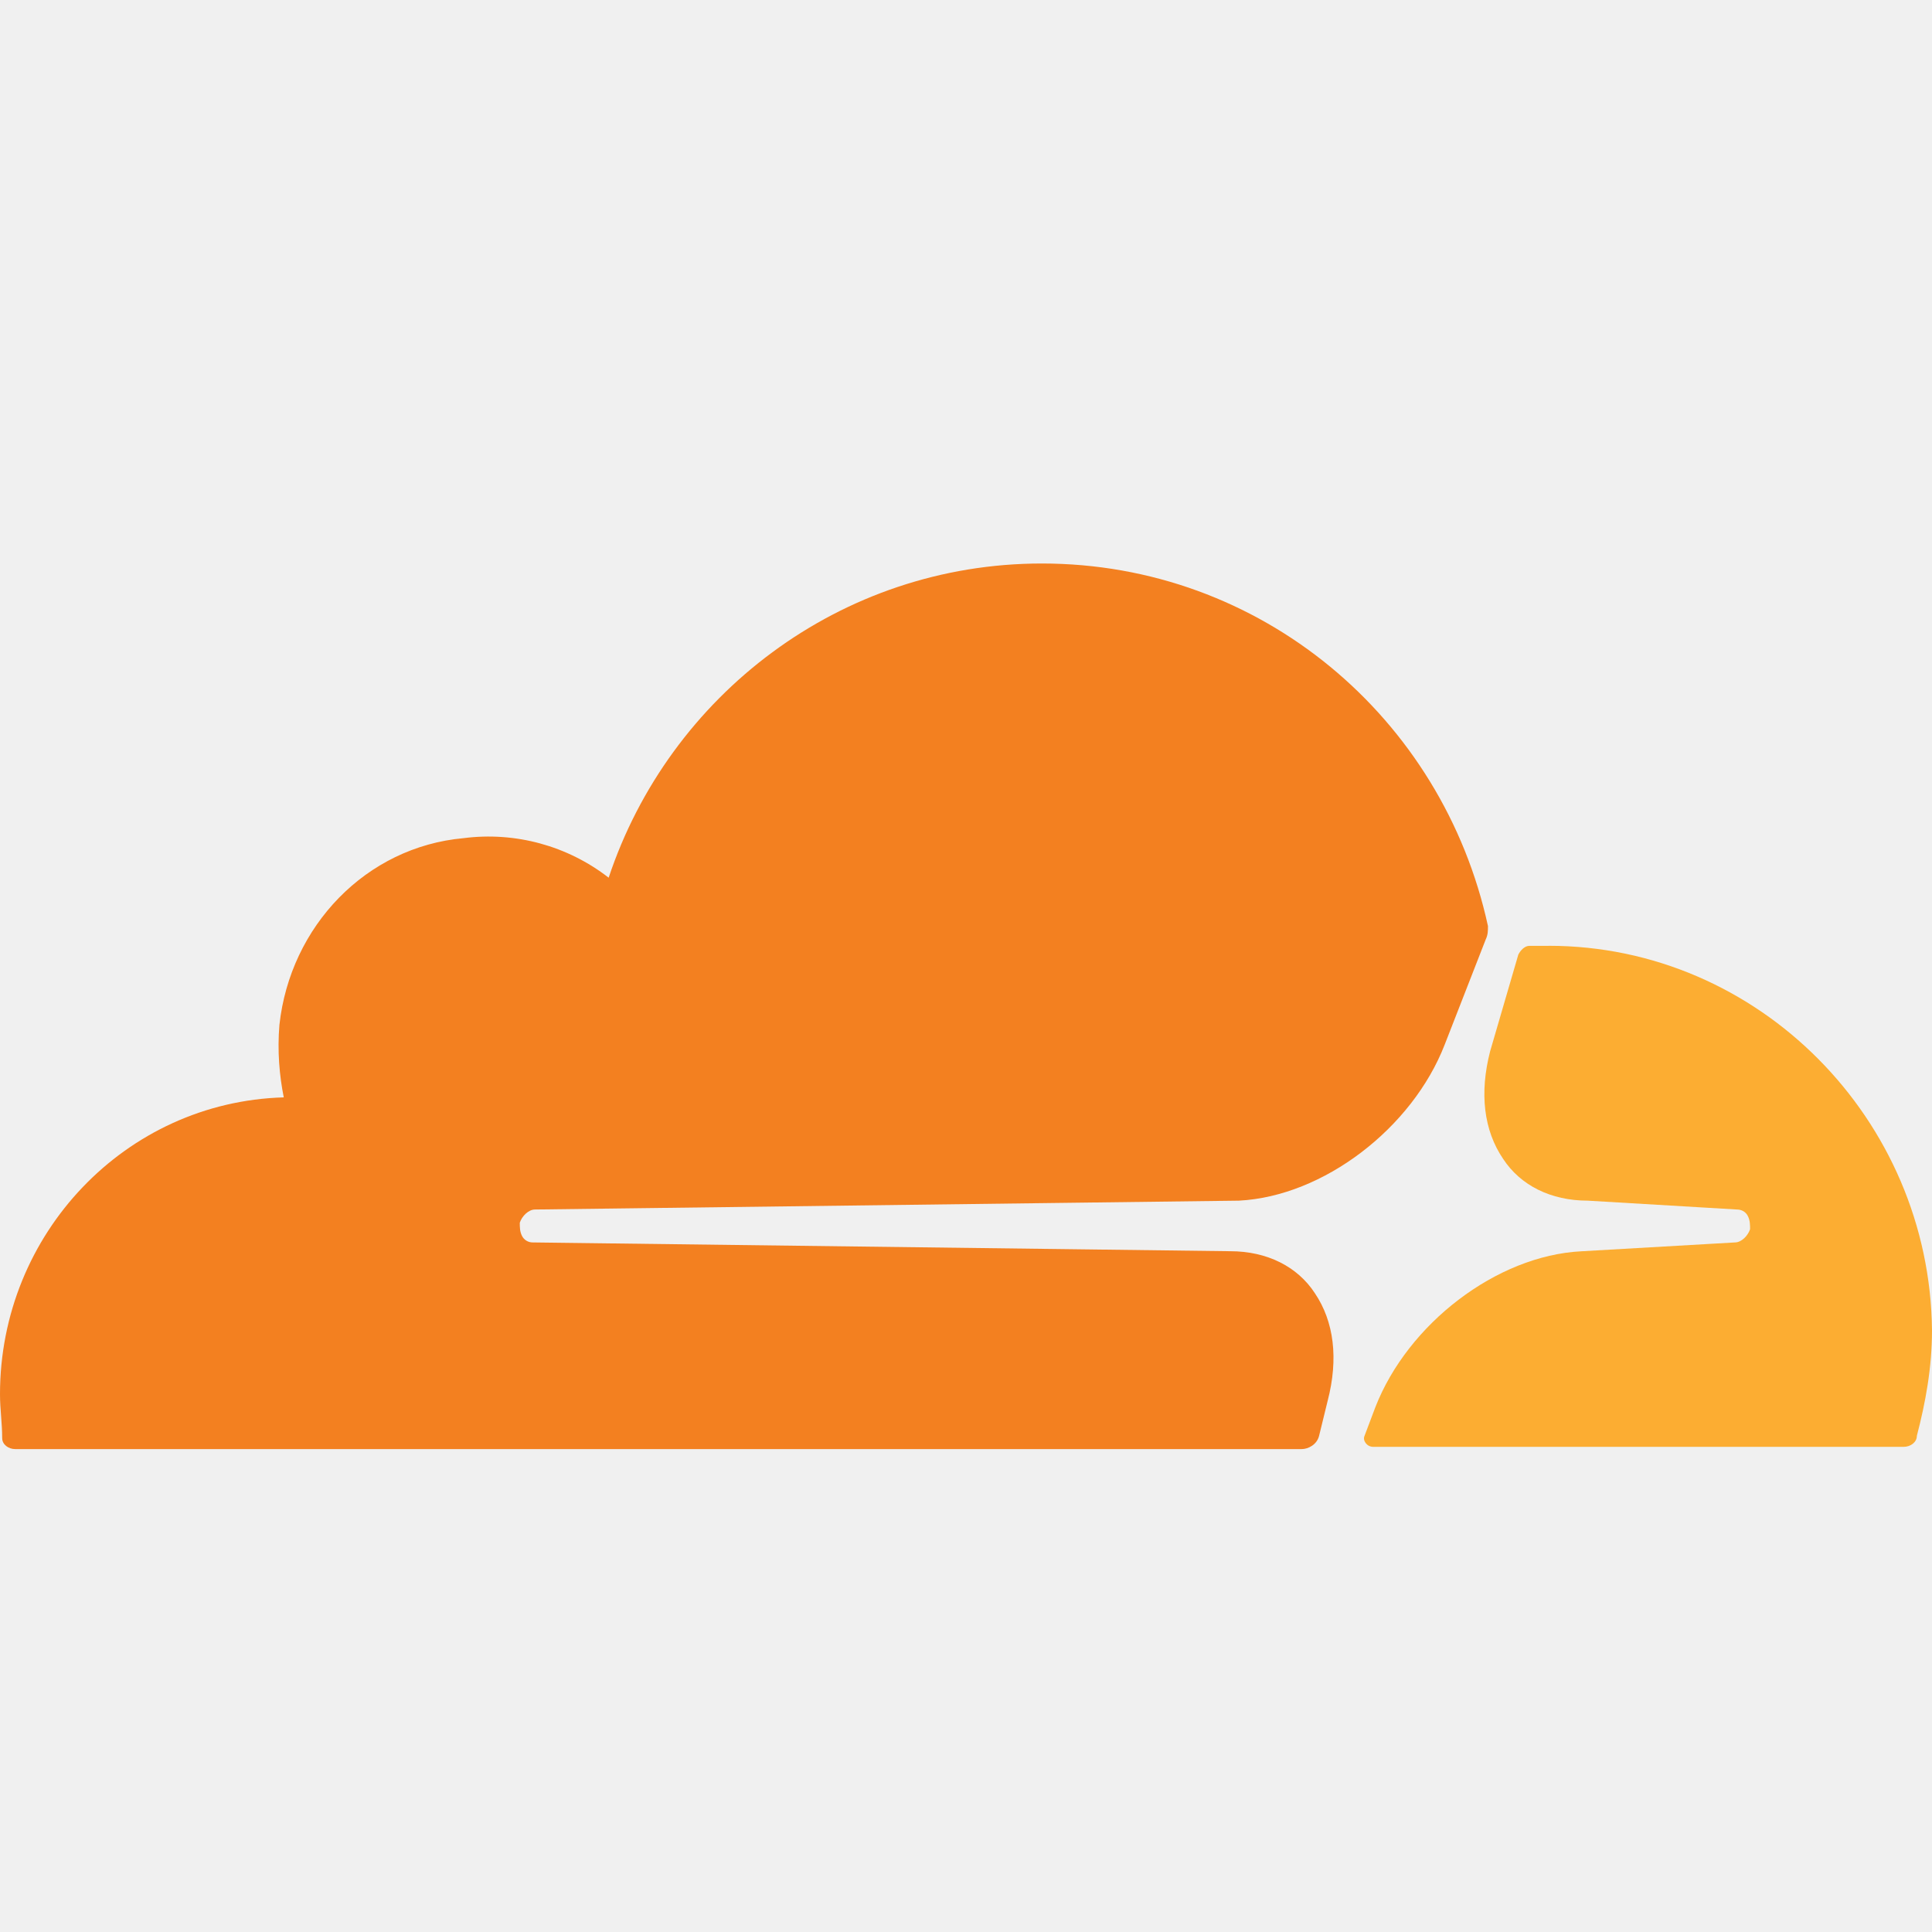
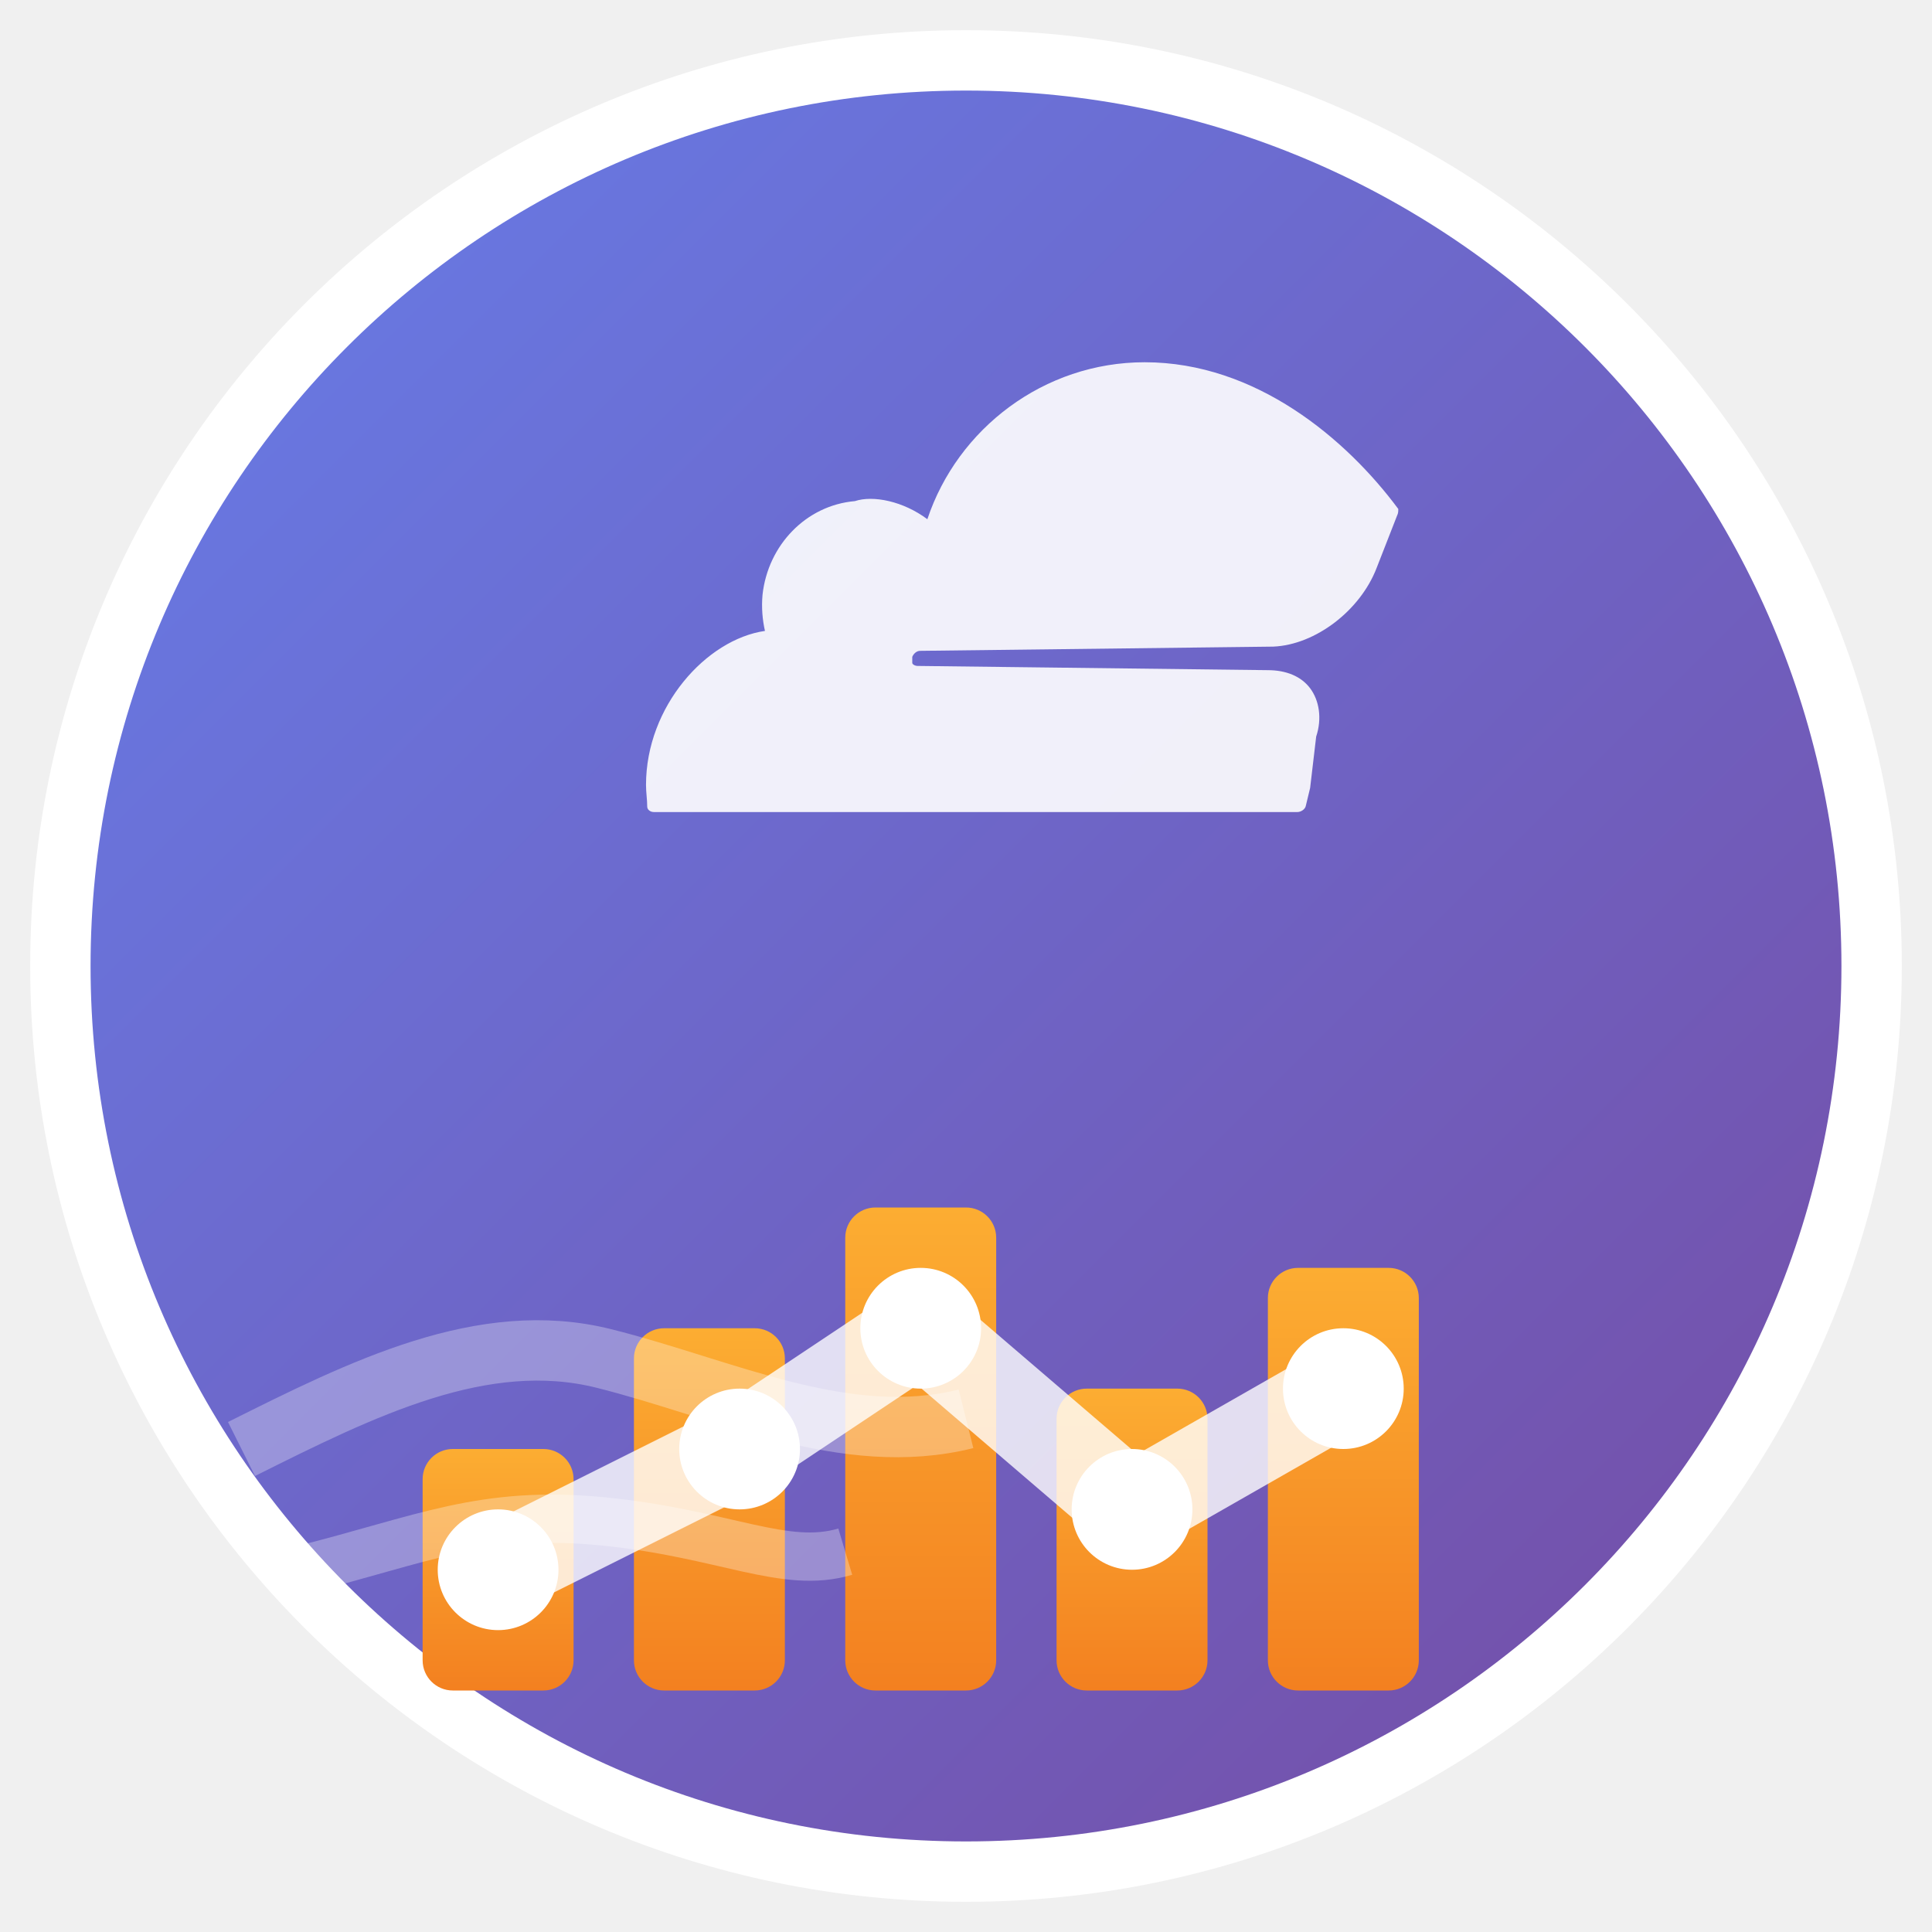
- <svg xmlns="http://www.w3.org/2000/svg" height="1em" style="flex:none;line-height:1" viewBox="0 0 24 24" width="1em">
-   <path d="M16.493 17.4c.135-.52.08-.983-.161-1.338-.215-.328-.592-.519-1.05-.519l-8.663-.109a.148.148 0 01-.135-.082c-.027-.054-.027-.109-.027-.163.027-.082.108-.164.189-.164l8.744-.11c1.05-.054 2.153-.9 2.556-1.937l.511-1.31c.027-.055.027-.11.027-.164C17.92 8.91 15.66 7 12.942 7c-2.503 0-4.628 1.638-5.381 3.903a2.432 2.432 0 00-1.803-.491c-1.21.109-2.153 1.092-2.287 2.32-.027.328 0 .628.054.9C1.56 13.688 0 15.326 0 17.319c0 .19.027.355.027.545 0 .082.08.137.161.137h15.983c.08 0 .188-.055.215-.164l.107-.437" fill="#F38020" />
-   <path d="M19.238 11.75h-.242c-.054 0-.108.054-.135.109l-.35 1.2c-.134.52-.08.983.162 1.338.215.328.592.518 1.05.518l1.855.11c.054 0 .108.027.135.082.027.054.027.109.027.163-.027.082-.108.164-.188.164l-1.91.11c-1.05.054-2.153.9-2.557 1.937l-.134.355c-.027.055.026.137.107.137h6.592c.081 0 .162-.055.162-.137.107-.41.188-.846.188-1.31-.027-2.62-2.153-4.777-4.762-4.777" fill="#FCAD32" />
+ <svg xmlns="http://www.w3.org/2000/svg" width="32" height="32" viewBox="0 0 32 32">
+   <defs>
+     <linearGradient id="cloudGradient" x1="0%" y1="0%" x2="100%" y2="100%">
+       <stop offset="0%" style="stop-color:#667eea;stop-opacity:1" />
+       <stop offset="100%" style="stop-color:#764ba2;stop-opacity:1" />
+     </linearGradient>
+     <linearGradient id="chartGradient" x1="0%" y1="100%" x2="0%" y2="0%">
+       <stop offset="0%" style="stop-color:#F38020;stop-opacity:1" />
+       <stop offset="100%" style="stop-color:#FCAD32;stop-opacity:1" />
+     </linearGradient>
+   </defs>
+   <circle cx="16" cy="16" r="15" fill="url(#cloudGradient)" stroke="#fff" stroke-width="1" />
+   <path d="M21.8 12.2c.1-.3.05-.6-.1-.8-.15-.2-.4-.3-.7-.3l-5.8-.07c-.05 0-.09-.03-.09-.05 0-.03 0-.07 0-.1.02-.05.07-.1.13-.1l5.85-.07c.7-.03 1.44-.6 1.71-1.3l.34-.87c.02-.04.02-.07.02-.11C22.3 7.27 20.8 6 18.96 6c-1.67 0-3.1 1.1-3.6 2.6-.4-.3-.9-.4-1.2-.3-.81.07-1.44.73-1.53 1.55-.02.22 0 .42.04.6C11.7 10.59 10.7 11.7 10.7 13c0 .13.02.24.02.36 0 .05.05.09.11.09h10.66c.05 0 .13-.04.14-.11l.07-.29" fill="#fff" opacity="0.9" />
+   <g transform="translate(6, 18)">
+     <rect x="1" y="6" width="2.5" height="4" fill="url(#chartGradient)" rx="0.5" />
+     <rect x="4.5" y="4" width="2.5" height="6" fill="url(#chartGradient)" rx="0.5" />
+     <rect x="8" y="2" width="2.5" height="8" fill="url(#chartGradient)" rx="0.5" />
+     <rect x="11.5" y="5" width="2.5" height="5" fill="url(#chartGradient)" rx="0.5" />
+     <rect x="15" y="3" width="2.5" height="7" fill="url(#chartGradient)" rx="0.5" />
+     <polyline points="2.25,8 6.25,6 9.25,4 12.75,7 16.25,5" fill="none" stroke="#fff" stroke-width="1.5" stroke-linecap="round" opacity="0.8" />
+     <circle cx="2.25" cy="8" r="1" fill="#fff" />
+     <circle cx="6.25" cy="6" r="1" fill="#fff" />
+     <circle cx="9.25" cy="4" r="1" fill="#fff" />
+     <circle cx="12.75" cy="7" r="1" fill="#fff" />
+     <circle cx="16.25" cy="5" r="1" fill="#fff" />
+   </g>
+   <g opacity="0.3">
+     <path d="M4 24c2-1 4-2 6-1.5s4 1.5 6 1" stroke="#fff" stroke-width="1" fill="none" />
+     <path d="M5 26c2-.5 3-1 5-.8s3 .8 4 .5" stroke="#fff" stroke-width="0.8" fill="none" />
+   </g>
</svg>
